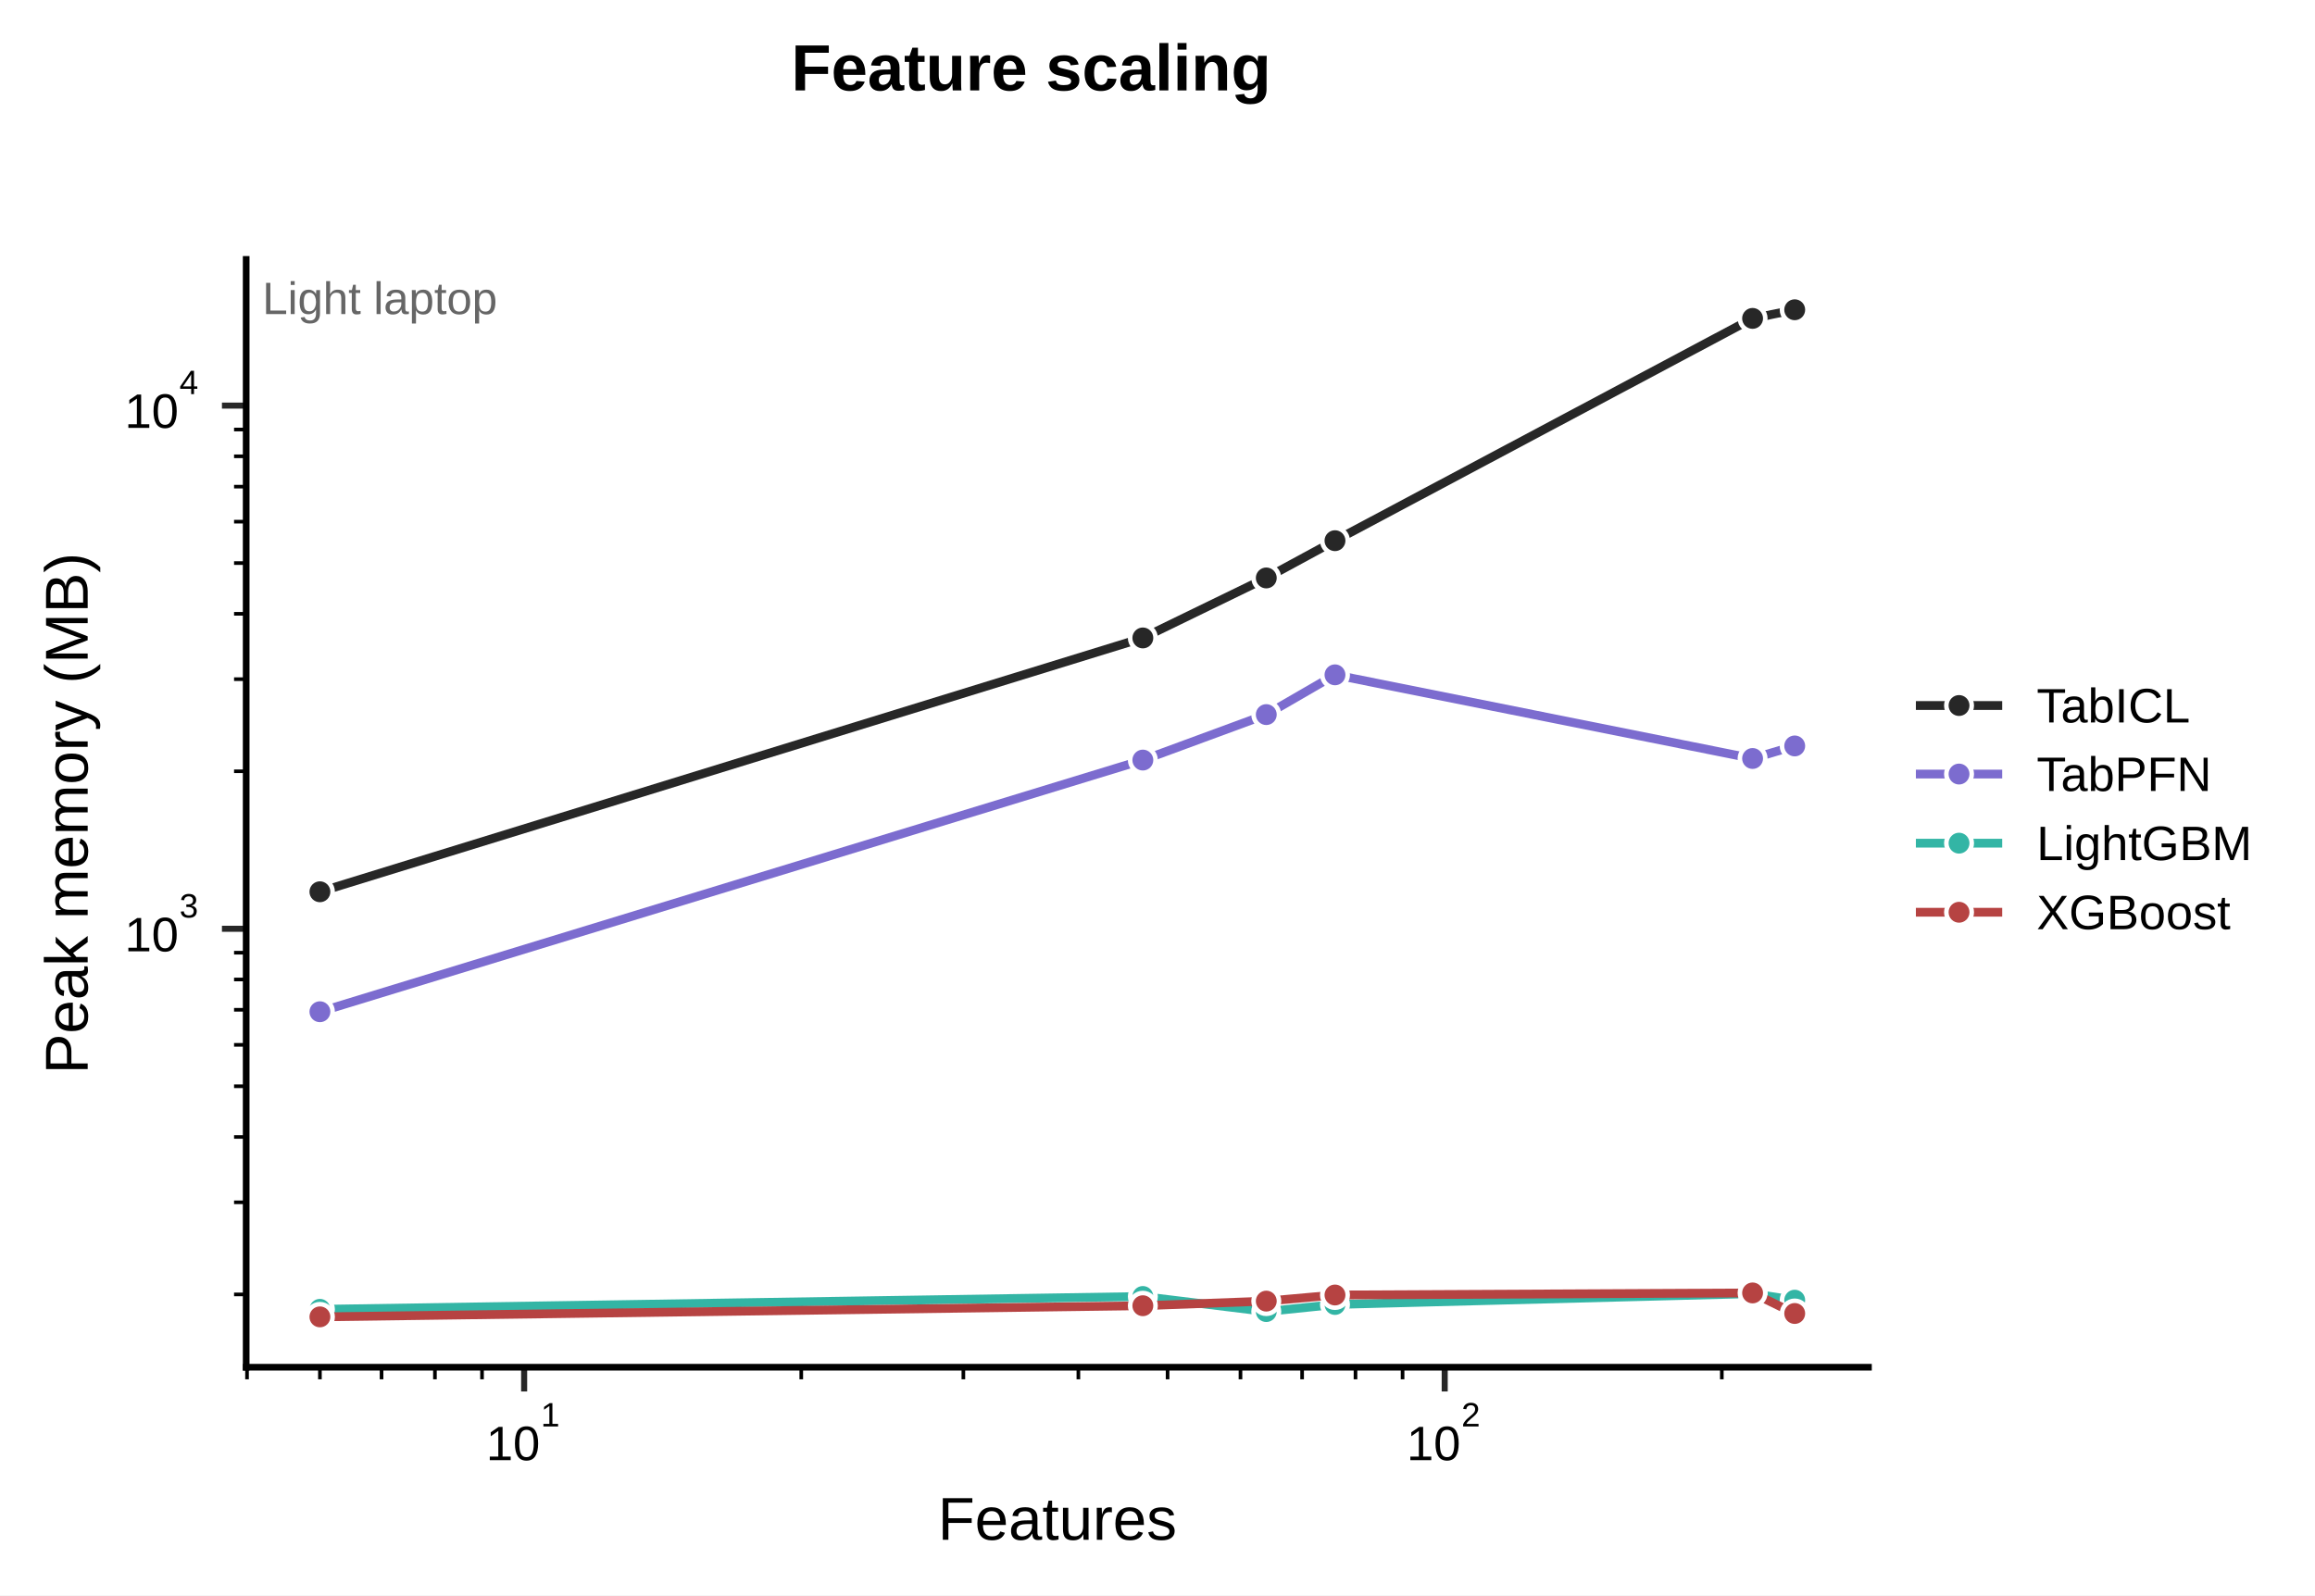
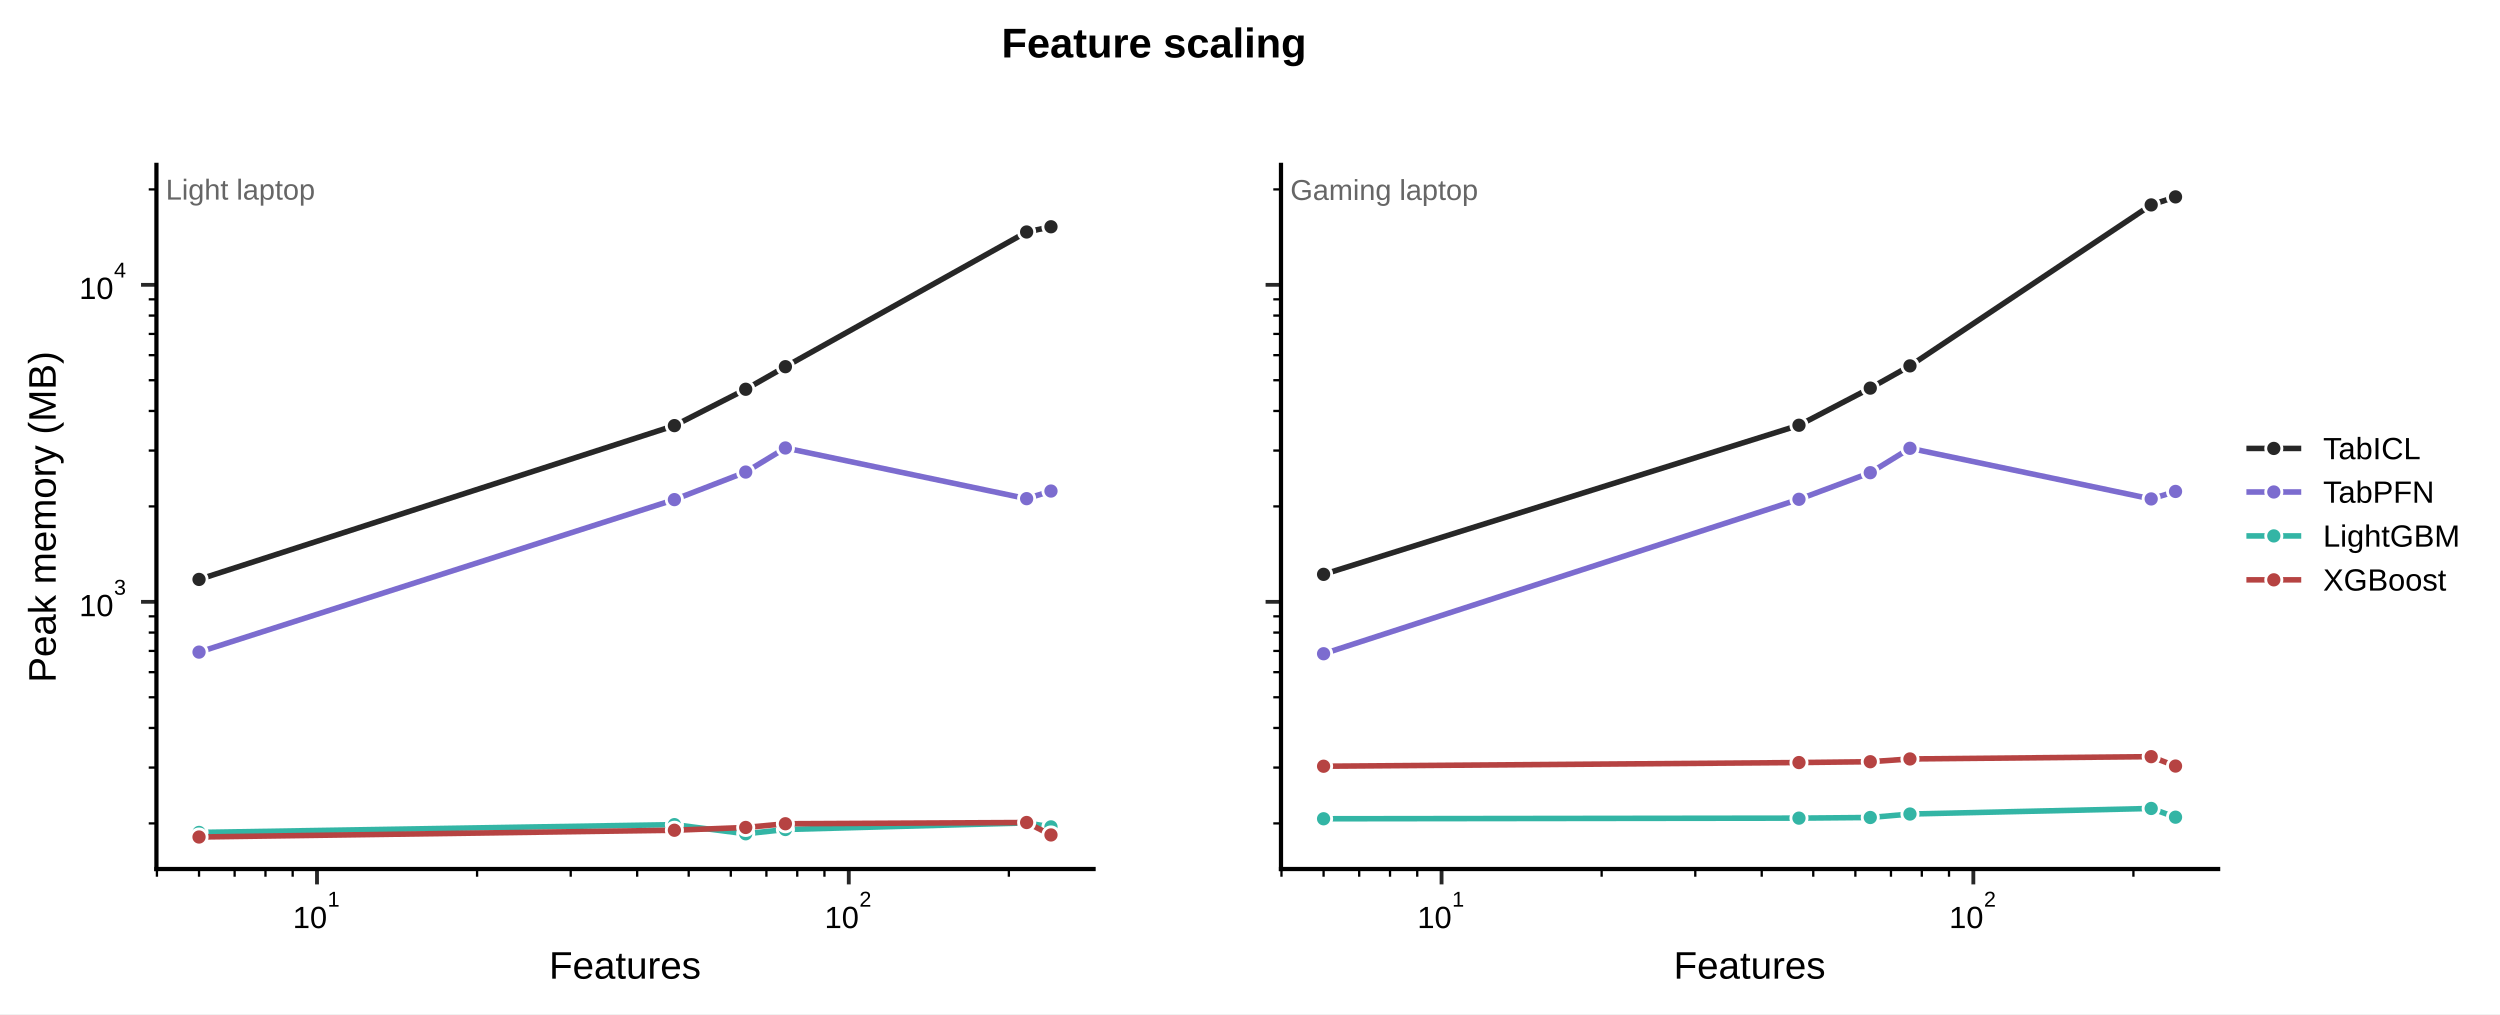
- <svg xmlns="http://www.w3.org/2000/svg" xmlns:xlink="http://www.w3.org/1999/xlink" width="382.21pt" height="263.477pt" viewBox="0 0 382.21 263.477" version="1.1">
+ <svg xmlns="http://www.w3.org/2000/svg" xmlns:xlink="http://www.w3.org/1999/xlink" width="649.563pt" height="263.477pt" viewBox="0 0 649.563 263.477" version="1.1">
  <defs>
    <style type="text/css">*{stroke-linejoin: round; stroke-linecap: butt}</style>
  </defs>
  <g id="figure_1">
    <g id="patch_1">
-       <path d="M 0 263.477  L 382.21 263.477  L 382.21 0  L 0 0  z " style="fill: #ffffff" />
+       <path d="M -0 263.477  L 649.563 263.477  L 649.563 0  L -0 0  z " style="fill: #ffffff" />
    </g>
    <g id="axes_1">
      <g id="patch_2">
-         <path d="M 40.644 225.792  L 308.484 225.792  L 308.484 42.84  L 40.644 42.84  z " style="fill: #ffffff" />
+         <path d="M 40.644 225.792  L 284.135 225.792  L 284.135 42.84  L 40.644 42.84  z " style="fill: #ffffff" />
      </g>
      <g id="FillBetweenPolyCollection_1" />
      <g id="FillBetweenPolyCollection_2" />
      <g id="FillBetweenPolyCollection_3" />
      <g id="FillBetweenPolyCollection_4" />
      <g id="matplotlib.axis_1">
        <g id="xtick_1">
          <g id="line2d_1">
            <defs>
-               <path id="m4f746f44e3" d="M 0 0  L 0 4  " style="stroke: #272727" />
+               <path id="m292b7fd35d" d="M 0 0  L 0 4  " style="stroke: #272727" />
            </defs>
            <g>
-               <use xlink:href="#m4f746f44e3" x="86.537" y="225.792" style="fill: #272727; stroke: #272727" />
+               <use xlink:href="#m292b7fd35d" x="82.365" y="225.792" style="fill: #272727; stroke: #272727" />
            </g>
          </g>
          <g id="text_1">
-             <g transform="translate(80.25686 241.542)">
+             <g transform="translate(76.08481 241.542)">
              <text>
                <tspan x="0" y="-0.4" style="font-size: 8px; font-family: 'Arial'">1</tspan>
                <tspan x="4.449" y="-0.4" style="font-size: 8px; font-family: 'Arial'">0</tspan>
                <tspan x="9.038" y="-5.975" style="font-size: 5.6px; font-family: 'Arial'">1</tspan>
              </text>
            </g>
          </g>
        </g>
        <g id="xtick_2">
          <g id="line2d_2">
            <g>
-               <use xlink:href="#m4f746f44e3" x="238.523" y="225.792" style="fill: #272727; stroke: #272727" />
+               <use xlink:href="#m292b7fd35d" x="220.534" y="225.792" style="fill: #272727; stroke: #272727" />
            </g>
          </g>
          <g id="text_2">
-             <g transform="translate(232.243 241.542)">
+             <g transform="translate(214.254 241.542)">
              <text>
                <tspan x="0" y="-0.4" style="font-size: 8px; font-family: 'Arial'">1</tspan>
                <tspan x="4.449" y="-0.4" style="font-size: 8px; font-family: 'Arial'">0</tspan>
                <tspan x="9.038" y="-5.975" style="font-size: 5.6px; font-family: 'Arial'">2</tspan>
              </text>
            </g>
          </g>
        </g>
        <g id="xtick_3">
          <g id="line2d_3">
            <defs>
-               <path id="m133d2268e0" d="M 0 0  L 0 2  " style="stroke: #000000; stroke-width: 0.6" />
+               <path id="ma25cc52789" d="M 0 0  L 0 2  " style="stroke: #000000; stroke-width: 0.6" />
            </defs>
            <g>
-               <use xlink:href="#m133d2268e0" x="40.784" y="225.792" style="stroke: #000000; stroke-width: 0.6" />
+               <use xlink:href="#ma25cc52789" x="40.772" y="225.792" style="stroke: #000000; stroke-width: 0.6" />
            </g>
          </g>
        </g>
        <g id="xtick_4">
          <g id="line2d_4">
            <g>
-               <use xlink:href="#m133d2268e0" x="52.819" y="225.792" style="stroke: #000000; stroke-width: 0.6" />
+               <use xlink:href="#ma25cc52789" x="51.712" y="225.792" style="stroke: #000000; stroke-width: 0.6" />
            </g>
          </g>
        </g>
        <g id="xtick_5">
          <g id="line2d_5">
            <g>
-               <use xlink:href="#m133d2268e0" x="62.994" y="225.792" style="stroke: #000000; stroke-width: 0.6" />
+               <use xlink:href="#ma25cc52789" x="60.962" y="225.792" style="stroke: #000000; stroke-width: 0.6" />
            </g>
          </g>
        </g>
        <g id="xtick_6">
          <g id="line2d_6">
            <g>
-               <use xlink:href="#m133d2268e0" x="71.808" y="225.792" style="stroke: #000000; stroke-width: 0.6" />
+               <use xlink:href="#ma25cc52789" x="68.975" y="225.792" style="stroke: #000000; stroke-width: 0.6" />
            </g>
          </g>
        </g>
        <g id="xtick_7">
          <g id="line2d_7">
            <g>
-               <use xlink:href="#m133d2268e0" x="79.582" y="225.792" style="stroke: #000000; stroke-width: 0.6" />
+               <use xlink:href="#ma25cc52789" x="76.043" y="225.792" style="stroke: #000000; stroke-width: 0.6" />
            </g>
          </g>
        </g>
        <g id="xtick_8">
          <g id="line2d_8">
            <g>
-               <use xlink:href="#m133d2268e0" x="132.289" y="225.792" style="stroke: #000000; stroke-width: 0.6" />
+               <use xlink:href="#ma25cc52789" x="123.958" y="225.792" style="stroke: #000000; stroke-width: 0.6" />
            </g>
          </g>
        </g>
        <g id="xtick_9">
          <g id="line2d_9">
            <g>
-               <use xlink:href="#m133d2268e0" x="159.053" y="225.792" style="stroke: #000000; stroke-width: 0.6" />
+               <use xlink:href="#ma25cc52789" x="148.288" y="225.792" style="stroke: #000000; stroke-width: 0.6" />
            </g>
          </g>
        </g>
        <g id="xtick_10">
          <g id="line2d_10">
            <g>
-               <use xlink:href="#m133d2268e0" x="178.042" y="225.792" style="stroke: #000000; stroke-width: 0.6" />
+               <use xlink:href="#ma25cc52789" x="165.551" y="225.792" style="stroke: #000000; stroke-width: 0.6" />
            </g>
          </g>
        </g>
        <g id="xtick_11">
          <g id="line2d_11">
            <g>
-               <use xlink:href="#m133d2268e0" x="192.771" y="225.792" style="stroke: #000000; stroke-width: 0.6" />
+               <use xlink:href="#ma25cc52789" x="178.941" y="225.792" style="stroke: #000000; stroke-width: 0.6" />
            </g>
          </g>
        </g>
        <g id="xtick_12">
          <g id="line2d_12">
            <g>
-               <use xlink:href="#m133d2268e0" x="204.805" y="225.792" style="stroke: #000000; stroke-width: 0.6" />
+               <use xlink:href="#ma25cc52789" x="189.881" y="225.792" style="stroke: #000000; stroke-width: 0.6" />
            </g>
          </g>
        </g>
        <g id="xtick_13">
          <g id="line2d_13">
            <g>
-               <use xlink:href="#m133d2268e0" x="214.98" y="225.792" style="stroke: #000000; stroke-width: 0.6" />
+               <use xlink:href="#ma25cc52789" x="199.131" y="225.792" style="stroke: #000000; stroke-width: 0.6" />
            </g>
          </g>
        </g>
        <g id="xtick_14">
          <g id="line2d_14">
            <g>
-               <use xlink:href="#m133d2268e0" x="223.794" y="225.792" style="stroke: #000000; stroke-width: 0.6" />
+               <use xlink:href="#ma25cc52789" x="207.144" y="225.792" style="stroke: #000000; stroke-width: 0.6" />
            </g>
          </g>
        </g>
        <g id="xtick_15">
          <g id="line2d_15">
            <g>
-               <use xlink:href="#m133d2268e0" x="231.568" y="225.792" style="stroke: #000000; stroke-width: 0.6" />
+               <use xlink:href="#ma25cc52789" x="214.212" y="225.792" style="stroke: #000000; stroke-width: 0.6" />
            </g>
          </g>
        </g>
        <g id="xtick_16">
          <g id="line2d_16">
            <g>
-               <use xlink:href="#m133d2268e0" x="284.275" y="225.792" style="stroke: #000000; stroke-width: 0.6" />
+               <use xlink:href="#ma25cc52789" x="262.127" y="225.792" style="stroke: #000000; stroke-width: 0.6" />
            </g>
          </g>
        </g>
        <g id="text_3">
-           <text style="font-size: 10px; font-family: 'Arial', 'Helvetica', 'DejaVu Sans', sans-serif; text-anchor: middle" x="174.564" y="254.29" transform="rotate(-0 174.5644 254.2898)">Features</text>
+           <text style="font-size: 10px; font-family: 'Arial', 'Helvetica', 'DejaVu Sans', sans-serif; text-anchor: middle" x="162.39" y="254.29" transform="rotate(-0 162.3898 254.2898)">Features</text>
        </g>
      </g>
      <g id="matplotlib.axis_2">
        <g id="ytick_1">
          <g id="line2d_17">
            <defs>
-               <path id="m0f6d7ea082" d="M 0 0  L -4 0  " style="stroke: #272727" />
+               <path id="me807b3d7bd" d="M 0 0  L -4 0  " style="stroke: #272727" />
            </defs>
            <g>
-               <use xlink:href="#m0f6d7ea082" x="40.644" y="153.38" style="fill: #272727; stroke: #272727" />
+               <use xlink:href="#me807b3d7bd" x="40.644" y="156.371" style="fill: #272727; stroke: #272727" />
            </g>
          </g>
          <g id="text_4">
-             <g transform="translate(20.58438 157.505)">
+             <g transform="translate(20.58438 160.496)">
              <text>
                <tspan x="0" y="-0.4" style="font-size: 8px; font-family: 'Arial'">1</tspan>
                <tspan x="4.449" y="-0.4" style="font-size: 8px; font-family: 'Arial'">0</tspan>
                <tspan x="9.038" y="-5.975" style="font-size: 5.6px; font-family: 'Arial'">3</tspan>
              </text>
            </g>
          </g>
        </g>
        <g id="ytick_2">
          <g id="line2d_18">
            <g>
-               <use xlink:href="#m0f6d7ea082" x="40.644" y="66.983" style="fill: #272727; stroke: #272727" />
+               <use xlink:href="#me807b3d7bd" x="40.644" y="74.006" style="fill: #272727; stroke: #272727" />
            </g>
          </g>
          <g id="text_5">
-             <g transform="translate(20.58438 71.06835)">
+             <g transform="translate(20.58438 78.09098)">
              <text>
                <tspan x="0" y="-0.41" style="font-size: 8px; font-family: 'Arial'">1</tspan>
                <tspan x="4.449" y="-0.41" style="font-size: 8px; font-family: 'Arial'">0</tspan>
                <tspan x="9.038" y="-5.986" style="font-size: 5.6px; font-family: 'Arial'">4</tspan>
              </text>
            </g>
          </g>
        </g>
        <g id="ytick_3">
          <g id="line2d_19">
            <defs>
-               <path id="m073e758054" d="M 0 0  L -2 0  " style="stroke: #000000; stroke-width: 0.6" />
+               <path id="m150716aa66" d="M 0 0  L -2 0  " style="stroke: #000000; stroke-width: 0.6" />
            </defs>
            <g>
-               <use xlink:href="#m073e758054" x="40.644" y="213.769" style="stroke: #000000; stroke-width: 0.6" />
+               <use xlink:href="#m150716aa66" x="40.644" y="213.942" style="stroke: #000000; stroke-width: 0.6" />
            </g>
          </g>
        </g>
        <g id="ytick_4">
          <g id="line2d_20">
            <g>
-               <use xlink:href="#m073e758054" x="40.644" y="198.555" style="stroke: #000000; stroke-width: 0.6" />
+               <use xlink:href="#m150716aa66" x="40.644" y="199.438" style="stroke: #000000; stroke-width: 0.6" />
            </g>
          </g>
        </g>
        <g id="ytick_5">
          <g id="line2d_21">
            <g>
-               <use xlink:href="#m073e758054" x="40.644" y="187.761" style="stroke: #000000; stroke-width: 0.6" />
+               <use xlink:href="#m150716aa66" x="40.644" y="189.147" style="stroke: #000000; stroke-width: 0.6" />
            </g>
          </g>
        </g>
        <g id="ytick_6">
          <g id="line2d_22">
            <g>
-               <use xlink:href="#m073e758054" x="40.644" y="179.388" style="stroke: #000000; stroke-width: 0.6" />
+               <use xlink:href="#m150716aa66" x="40.644" y="181.165" style="stroke: #000000; stroke-width: 0.6" />
            </g>
          </g>
        </g>
        <g id="ytick_7">
          <g id="line2d_23">
            <g>
-               <use xlink:href="#m073e758054" x="40.644" y="172.547" style="stroke: #000000; stroke-width: 0.6" />
+               <use xlink:href="#m150716aa66" x="40.644" y="174.644" style="stroke: #000000; stroke-width: 0.6" />
            </g>
          </g>
        </g>
        <g id="ytick_8">
          <g id="line2d_24">
            <g>
-               <use xlink:href="#m073e758054" x="40.644" y="166.763" style="stroke: #000000; stroke-width: 0.6" />
+               <use xlink:href="#m150716aa66" x="40.644" y="169.129" style="stroke: #000000; stroke-width: 0.6" />
            </g>
          </g>
        </g>
        <g id="ytick_9">
          <g id="line2d_25">
            <g>
-               <use xlink:href="#m073e758054" x="40.644" y="161.753" style="stroke: #000000; stroke-width: 0.6" />
+               <use xlink:href="#m150716aa66" x="40.644" y="164.353" style="stroke: #000000; stroke-width: 0.6" />
            </g>
          </g>
        </g>
        <g id="ytick_10">
          <g id="line2d_26">
            <g>
-               <use xlink:href="#m073e758054" x="40.644" y="157.333" style="stroke: #000000; stroke-width: 0.6" />
+               <use xlink:href="#m150716aa66" x="40.644" y="160.14" style="stroke: #000000; stroke-width: 0.6" />
            </g>
          </g>
        </g>
        <g id="ytick_11">
          <g id="line2d_27">
            <g>
-               <use xlink:href="#m073e758054" x="40.644" y="127.372" style="stroke: #000000; stroke-width: 0.6" />
+               <use xlink:href="#m150716aa66" x="40.644" y="131.577" style="stroke: #000000; stroke-width: 0.6" />
            </g>
          </g>
        </g>
        <g id="ytick_12">
          <g id="line2d_28">
            <g>
-               <use xlink:href="#m073e758054" x="40.644" y="112.158" style="stroke: #000000; stroke-width: 0.6" />
+               <use xlink:href="#m150716aa66" x="40.644" y="117.073" style="stroke: #000000; stroke-width: 0.6" />
            </g>
          </g>
        </g>
        <g id="ytick_13">
          <g id="line2d_29">
            <g>
-               <use xlink:href="#m073e758054" x="40.644" y="101.364" style="stroke: #000000; stroke-width: 0.6" />
+               <use xlink:href="#m150716aa66" x="40.644" y="106.782" style="stroke: #000000; stroke-width: 0.6" />
            </g>
          </g>
        </g>
        <g id="ytick_14">
          <g id="line2d_30">
            <g>
-               <use xlink:href="#m073e758054" x="40.644" y="92.991" style="stroke: #000000; stroke-width: 0.6" />
+               <use xlink:href="#m150716aa66" x="40.644" y="98.8" style="stroke: #000000; stroke-width: 0.6" />
            </g>
          </g>
        </g>
        <g id="ytick_15">
          <g id="line2d_31">
            <g>
-               <use xlink:href="#m073e758054" x="40.644" y="86.15" style="stroke: #000000; stroke-width: 0.6" />
+               <use xlink:href="#m150716aa66" x="40.644" y="92.279" style="stroke: #000000; stroke-width: 0.6" />
            </g>
          </g>
        </g>
        <g id="ytick_16">
          <g id="line2d_32">
            <g>
-               <use xlink:href="#m073e758054" x="40.644" y="80.366" style="stroke: #000000; stroke-width: 0.6" />
+               <use xlink:href="#m150716aa66" x="40.644" y="86.764" style="stroke: #000000; stroke-width: 0.6" />
            </g>
          </g>
        </g>
        <g id="ytick_17">
          <g id="line2d_33">
            <g>
-               <use xlink:href="#m073e758054" x="40.644" y="75.356" style="stroke: #000000; stroke-width: 0.6" />
+               <use xlink:href="#m150716aa66" x="40.644" y="81.988" style="stroke: #000000; stroke-width: 0.6" />
            </g>
          </g>
        </g>
        <g id="ytick_18">
          <g id="line2d_34">
            <g>
-               <use xlink:href="#m073e758054" x="40.644" y="70.937" style="stroke: #000000; stroke-width: 0.6" />
+               <use xlink:href="#m150716aa66" x="40.644" y="77.775" style="stroke: #000000; stroke-width: 0.6" />
+             </g>
+           </g>
+         </g>
+         <g id="ytick_19">
+           <g id="line2d_35">
+             <g>
+               <use xlink:href="#m150716aa66" x="40.644" y="49.212" style="stroke: #000000; stroke-width: 0.6" />
            </g>
          </g>
        </g>
        <g id="text_6">
          <text style="font-size: 10px; font-family: 'Arial', 'Helvetica', 'DejaVu Sans', sans-serif; text-anchor: middle" x="14.48" y="134.316" transform="rotate(-90 14.47969 134.316)">Peak memory (MB)</text>
        </g>
      </g>
-       <g id="line2d_35">
-         <path d="M 52.819 147.272  L 188.686 105.353  L 209.065 95.445  L 220.408 89.292  L 289.355 52.582  L 296.31 51.156  " clip-path="url(#p3be70599c8)" style="fill: none; stroke: #272727; stroke-width: 1.45; stroke-linecap: square" />
+       <g id="line2d_36">
+         <path d="M 51.712 150.548  L 175.228 110.585  L 193.754 101.14  L 204.066 95.274  L 266.745 60.277  L 273.068 58.917  " clip-path="url(#p267811e981)" style="fill: none; stroke: #272727; stroke-width: 1.45; stroke-linecap: square" />
        <defs>
-           <path id="m7920d49911" d="M 0 2.1  C 0.557 2.1 1.091 1.879 1.485 1.485  C 1.879 1.091 2.1 0.557 2.1 0  C 2.1 -0.557 1.879 -1.091 1.485 -1.485  C 1.091 -1.879 0.557 -2.1 0 -2.1  C -0.557 -2.1 -1.091 -1.879 -1.485 -1.485  C -1.879 -1.091 -2.1 -0.557 -2.1 0  C -2.1 0.557 -1.879 1.091 -1.485 1.485  C -1.091 1.879 -0.557 2.1 0 2.1  z " style="stroke: #ffffff; stroke-width: 0.75" />
+           <path id="md0eeef1268" d="M 0 2.1  C 0.557 2.1 1.091 1.879 1.485 1.485  C 1.879 1.091 2.1 0.557 2.1 0  C 2.1 -0.557 1.879 -1.091 1.485 -1.485  C 1.091 -1.879 0.557 -2.1 0 -2.1  C -0.557 -2.1 -1.091 -1.879 -1.485 -1.485  C -1.879 -1.091 -2.1 -0.557 -2.1 0  C -2.1 0.557 -1.879 1.091 -1.485 1.485  C -1.091 1.879 -0.557 2.1 0 2.1  z " style="stroke: #ffffff; stroke-width: 0.75" />
        </defs>
-         <g clip-path="url(#p3be70599c8)">
-           <use xlink:href="#m7920d49911" x="52.819" y="147.272" style="fill: #272727; stroke: #ffffff; stroke-width: 0.75" />
-           <use xlink:href="#m7920d49911" x="188.686" y="105.353" style="fill: #272727; stroke: #ffffff; stroke-width: 0.75" />
-           <use xlink:href="#m7920d49911" x="209.065" y="95.445" style="fill: #272727; stroke: #ffffff; stroke-width: 0.75" />
-           <use xlink:href="#m7920d49911" x="220.408" y="89.292" style="fill: #272727; stroke: #ffffff; stroke-width: 0.75" />
-           <use xlink:href="#m7920d49911" x="289.355" y="52.582" style="fill: #272727; stroke: #ffffff; stroke-width: 0.75" />
-           <use xlink:href="#m7920d49911" x="296.31" y="51.156" style="fill: #272727; stroke: #ffffff; stroke-width: 0.75" />
-         </g>
-       </g>
-       <g id="line2d_36">
-         <path d="M 52.819 167.084  L 188.686 125.522  L 209.065 118.012  L 220.408 111.445  L 289.355 125.26  L 296.31 123.187  " clip-path="url(#p3be70599c8)" style="fill: none; stroke: #7c6ccf; stroke-width: 1.45; stroke-linecap: square" />
+         <g clip-path="url(#p267811e981)">
+           <use xlink:href="#md0eeef1268" x="51.712" y="150.548" style="fill: #272727; stroke: #ffffff; stroke-width: 0.75" />
+           <use xlink:href="#md0eeef1268" x="175.228" y="110.585" style="fill: #272727; stroke: #ffffff; stroke-width: 0.75" />
+           <use xlink:href="#md0eeef1268" x="193.754" y="101.14" style="fill: #272727; stroke: #ffffff; stroke-width: 0.75" />
+           <use xlink:href="#md0eeef1268" x="204.066" y="95.274" style="fill: #272727; stroke: #ffffff; stroke-width: 0.75" />
+           <use xlink:href="#md0eeef1268" x="266.745" y="60.277" style="fill: #272727; stroke: #ffffff; stroke-width: 0.75" />
+           <use xlink:href="#md0eeef1268" x="273.068" y="58.917" style="fill: #272727; stroke: #ffffff; stroke-width: 0.75" />
+         </g>
+       </g>
+       <g id="line2d_37">
+         <path d="M 51.712 169.435  L 175.228 129.813  L 193.754 122.653  L 204.066 116.393  L 266.745 129.563  L 273.068 127.587  " clip-path="url(#p267811e981)" style="fill: none; stroke: #7c6ccf; stroke-width: 1.45; stroke-linecap: square" />
        <defs>
-           <path id="me7c9d61d02" d="M 0 2.1  C 0.557 2.1 1.091 1.879 1.485 1.485  C 1.879 1.091 2.1 0.557 2.1 0  C 2.1 -0.557 1.879 -1.091 1.485 -1.485  C 1.091 -1.879 0.557 -2.1 0 -2.1  C -0.557 -2.1 -1.091 -1.879 -1.485 -1.485  C -1.879 -1.091 -2.1 -0.557 -2.1 0  C -2.1 0.557 -1.879 1.091 -1.485 1.485  C -1.091 1.879 -0.557 2.1 0 2.1  z " style="stroke: #ffffff; stroke-width: 0.75" />
+           <path id="m168c4de83c" d="M 0 2.1  C 0.557 2.1 1.091 1.879 1.485 1.485  C 1.879 1.091 2.1 0.557 2.1 0  C 2.1 -0.557 1.879 -1.091 1.485 -1.485  C 1.091 -1.879 0.557 -2.1 0 -2.1  C -0.557 -2.1 -1.091 -1.879 -1.485 -1.485  C -1.879 -1.091 -2.1 -0.557 -2.1 0  C -2.1 0.557 -1.879 1.091 -1.485 1.485  C -1.091 1.879 -0.557 2.1 0 2.1  z " style="stroke: #ffffff; stroke-width: 0.75" />
        </defs>
-         <g clip-path="url(#p3be70599c8)">
-           <use xlink:href="#me7c9d61d02" x="52.819" y="167.084" style="fill: #7c6ccf; stroke: #ffffff; stroke-width: 0.75" />
-           <use xlink:href="#me7c9d61d02" x="188.686" y="125.522" style="fill: #7c6ccf; stroke: #ffffff; stroke-width: 0.75" />
-           <use xlink:href="#me7c9d61d02" x="209.065" y="118.012" style="fill: #7c6ccf; stroke: #ffffff; stroke-width: 0.75" />
-           <use xlink:href="#me7c9d61d02" x="220.408" y="111.445" style="fill: #7c6ccf; stroke: #ffffff; stroke-width: 0.75" />
-           <use xlink:href="#me7c9d61d02" x="289.355" y="125.26" style="fill: #7c6ccf; stroke: #ffffff; stroke-width: 0.75" />
-           <use xlink:href="#me7c9d61d02" x="296.31" y="123.187" style="fill: #7c6ccf; stroke: #ffffff; stroke-width: 0.75" />
-         </g>
-       </g>
-       <g id="line2d_37">
-         <path d="M 52.819 216.23  L 188.686 214.107  L 209.065 216.599  L 220.408 215.429  L 289.355 213.638  L 296.31 214.716  " clip-path="url(#p3be70599c8)" style="fill: none; stroke: #33b5a5; stroke-width: 1.45; stroke-linecap: square" />
+         <g clip-path="url(#p267811e981)">
+           <use xlink:href="#m168c4de83c" x="51.712" y="169.435" style="fill: #7c6ccf; stroke: #ffffff; stroke-width: 0.75" />
+           <use xlink:href="#m168c4de83c" x="175.228" y="129.813" style="fill: #7c6ccf; stroke: #ffffff; stroke-width: 0.75" />
+           <use xlink:href="#m168c4de83c" x="193.754" y="122.653" style="fill: #7c6ccf; stroke: #ffffff; stroke-width: 0.75" />
+           <use xlink:href="#m168c4de83c" x="204.066" y="116.393" style="fill: #7c6ccf; stroke: #ffffff; stroke-width: 0.75" />
+           <use xlink:href="#m168c4de83c" x="266.745" y="129.563" style="fill: #7c6ccf; stroke: #ffffff; stroke-width: 0.75" />
+           <use xlink:href="#m168c4de83c" x="273.068" y="127.587" style="fill: #7c6ccf; stroke: #ffffff; stroke-width: 0.75" />
+         </g>
+       </g>
+       <g id="line2d_38">
+         <path d="M 51.712 216.288  L 175.228 214.264  L 193.754 216.639  L 204.066 215.524  L 266.745 213.817  L 273.068 214.845  " clip-path="url(#p267811e981)" style="fill: none; stroke: #33b5a5; stroke-width: 1.45; stroke-linecap: square" />
        <defs>
-           <path id="m94f03fc611" d="M 0 2.1  C 0.557 2.1 1.091 1.879 1.485 1.485  C 1.879 1.091 2.1 0.557 2.1 0  C 2.1 -0.557 1.879 -1.091 1.485 -1.485  C 1.091 -1.879 0.557 -2.1 0 -2.1  C -0.557 -2.1 -1.091 -1.879 -1.485 -1.485  C -1.879 -1.091 -2.1 -0.557 -2.1 0  C -2.1 0.557 -1.879 1.091 -1.485 1.485  C -1.091 1.879 -0.557 2.1 0 2.1  z " style="stroke: #ffffff; stroke-width: 0.75" />
+           <path id="m681b3a757f" d="M 0 2.1  C 0.557 2.1 1.091 1.879 1.485 1.485  C 1.879 1.091 2.1 0.557 2.1 0  C 2.1 -0.557 1.879 -1.091 1.485 -1.485  C 1.091 -1.879 0.557 -2.1 0 -2.1  C -0.557 -2.1 -1.091 -1.879 -1.485 -1.485  C -1.879 -1.091 -2.1 -0.557 -2.1 0  C -2.1 0.557 -1.879 1.091 -1.485 1.485  C -1.091 1.879 -0.557 2.1 0 2.1  z " style="stroke: #ffffff; stroke-width: 0.75" />
        </defs>
-         <g clip-path="url(#p3be70599c8)">
-           <use xlink:href="#m94f03fc611" x="52.819" y="216.23" style="fill: #33b5a5; stroke: #ffffff; stroke-width: 0.75" />
-           <use xlink:href="#m94f03fc611" x="188.686" y="214.107" style="fill: #33b5a5; stroke: #ffffff; stroke-width: 0.75" />
-           <use xlink:href="#m94f03fc611" x="209.065" y="216.599" style="fill: #33b5a5; stroke: #ffffff; stroke-width: 0.75" />
-           <use xlink:href="#m94f03fc611" x="220.408" y="215.429" style="fill: #33b5a5; stroke: #ffffff; stroke-width: 0.75" />
-           <use xlink:href="#m94f03fc611" x="289.355" y="213.638" style="fill: #33b5a5; stroke: #ffffff; stroke-width: 0.75" />
-           <use xlink:href="#m94f03fc611" x="296.31" y="214.716" style="fill: #33b5a5; stroke: #ffffff; stroke-width: 0.75" />
-         </g>
-       </g>
-       <g id="line2d_38">
-         <path d="M 52.819 217.476  L 188.686 215.634  L 209.065 214.873  L 220.408 213.863  L 289.355 213.522  L 296.31 216.915  " clip-path="url(#p3be70599c8)" style="fill: none; stroke: #b64342; stroke-width: 1.45; stroke-linecap: square" />
+         <g clip-path="url(#p267811e981)">
+           <use xlink:href="#m681b3a757f" x="51.712" y="216.288" style="fill: #33b5a5; stroke: #ffffff; stroke-width: 0.75" />
+           <use xlink:href="#m681b3a757f" x="175.228" y="214.264" style="fill: #33b5a5; stroke: #ffffff; stroke-width: 0.75" />
+           <use xlink:href="#m681b3a757f" x="193.754" y="216.639" style="fill: #33b5a5; stroke: #ffffff; stroke-width: 0.75" />
+           <use xlink:href="#m681b3a757f" x="204.066" y="215.524" style="fill: #33b5a5; stroke: #ffffff; stroke-width: 0.75" />
+           <use xlink:href="#m681b3a757f" x="266.745" y="213.817" style="fill: #33b5a5; stroke: #ffffff; stroke-width: 0.75" />
+           <use xlink:href="#m681b3a757f" x="273.068" y="214.845" style="fill: #33b5a5; stroke: #ffffff; stroke-width: 0.75" />
+         </g>
+       </g>
+       <g id="line2d_39">
+         <path d="M 51.712 217.476  L 175.228 215.72  L 193.754 214.994  L 204.066 214.032  L 266.745 213.707  L 273.068 216.941  " clip-path="url(#p267811e981)" style="fill: none; stroke: #b64342; stroke-width: 1.45; stroke-linecap: square" />
        <defs>
-           <path id="m3ef8c50b93" d="M 0 2.1  C 0.557 2.1 1.091 1.879 1.485 1.485  C 1.879 1.091 2.1 0.557 2.1 0  C 2.1 -0.557 1.879 -1.091 1.485 -1.485  C 1.091 -1.879 0.557 -2.1 0 -2.1  C -0.557 -2.1 -1.091 -1.879 -1.485 -1.485  C -1.879 -1.091 -2.1 -0.557 -2.1 0  C -2.1 0.557 -1.879 1.091 -1.485 1.485  C -1.091 1.879 -0.557 2.1 0 2.1  z " style="stroke: #ffffff; stroke-width: 0.75" />
+           <path id="mecccf81168" d="M 0 2.1  C 0.557 2.1 1.091 1.879 1.485 1.485  C 1.879 1.091 2.1 0.557 2.1 0  C 2.1 -0.557 1.879 -1.091 1.485 -1.485  C 1.091 -1.879 0.557 -2.1 0 -2.1  C -0.557 -2.1 -1.091 -1.879 -1.485 -1.485  C -1.879 -1.091 -2.1 -0.557 -2.1 0  C -2.1 0.557 -1.879 1.091 -1.485 1.485  C -1.091 1.879 -0.557 2.1 0 2.1  z " style="stroke: #ffffff; stroke-width: 0.75" />
        </defs>
-         <g clip-path="url(#p3be70599c8)">
-           <use xlink:href="#m3ef8c50b93" x="52.819" y="217.476" style="fill: #b64342; stroke: #ffffff; stroke-width: 0.75" />
-           <use xlink:href="#m3ef8c50b93" x="188.686" y="215.634" style="fill: #b64342; stroke: #ffffff; stroke-width: 0.75" />
-           <use xlink:href="#m3ef8c50b93" x="209.065" y="214.873" style="fill: #b64342; stroke: #ffffff; stroke-width: 0.75" />
-           <use xlink:href="#m3ef8c50b93" x="220.408" y="213.863" style="fill: #b64342; stroke: #ffffff; stroke-width: 0.75" />
-           <use xlink:href="#m3ef8c50b93" x="289.355" y="213.522" style="fill: #b64342; stroke: #ffffff; stroke-width: 0.75" />
-           <use xlink:href="#m3ef8c50b93" x="296.31" y="216.915" style="fill: #b64342; stroke: #ffffff; stroke-width: 0.75" />
-         </g>
-       </g>
-       <g id="line2d_39" />
+         <g clip-path="url(#p267811e981)">
+           <use xlink:href="#mecccf81168" x="51.712" y="217.476" style="fill: #b64342; stroke: #ffffff; stroke-width: 0.75" />
+           <use xlink:href="#mecccf81168" x="175.228" y="215.72" style="fill: #b64342; stroke: #ffffff; stroke-width: 0.75" />
+           <use xlink:href="#mecccf81168" x="193.754" y="214.994" style="fill: #b64342; stroke: #ffffff; stroke-width: 0.75" />
+           <use xlink:href="#mecccf81168" x="204.066" y="214.032" style="fill: #b64342; stroke: #ffffff; stroke-width: 0.75" />
+           <use xlink:href="#mecccf81168" x="266.745" y="213.707" style="fill: #b64342; stroke: #ffffff; stroke-width: 0.75" />
+           <use xlink:href="#mecccf81168" x="273.068" y="216.941" style="fill: #b64342; stroke: #ffffff; stroke-width: 0.75" />
+         </g>
+       </g>
      <g id="line2d_40" />
      <g id="line2d_41" />
      <g id="line2d_42" />
+       <g id="line2d_43" />
      <g id="patch_3">
        <path d="M 40.644 225.792  L 40.644 42.84  " style="fill: none; stroke: #000000; stroke-width: 1.1; stroke-linejoin: miter; stroke-linecap: square" />
      </g>
      <g id="patch_4">
-         <path d="M 40.644 225.792  L 308.484 225.792  " style="fill: none; stroke: #000000; stroke-width: 1.1; stroke-linejoin: miter; stroke-linecap: square" />
+         <path d="M 40.644 225.792  L 284.135 225.792  " style="fill: none; stroke: #000000; stroke-width: 1.1; stroke-linejoin: miter; stroke-linecap: square" />
      </g>
      <g id="text_7">
-         <text style="font-size: 7.5px; font-family: 'Arial', 'Helvetica', 'DejaVu Sans', sans-serif; text-anchor: start; fill: #666666" x="43.323" y="51.867" transform="rotate(-0 43.32278 51.8674)">Light laptop</text>
+         <text style="font-size: 7.5px; font-family: 'Arial', 'Helvetica', 'DejaVu Sans', sans-serif; text-anchor: start; fill: #666666" x="43.079" y="51.867" transform="rotate(-0 43.07928 51.8674)">Light laptop</text>
+       </g>
+     </g>
+     <g id="axes_2">
+       <g id="patch_5">
+         <path d="M 332.833 225.792  L 576.324 225.792  L 576.324 42.84  L 332.833 42.84  z " style="fill: #ffffff" />
+       </g>
+       <g id="FillBetweenPolyCollection_5" />
+       <g id="FillBetweenPolyCollection_6" />
+       <g id="FillBetweenPolyCollection_7" />
+       <g id="FillBetweenPolyCollection_8" />
+       <g id="matplotlib.axis_3">
+         <g id="xtick_17">
+           <g id="line2d_44">
+             <g>
+               <use xlink:href="#m292b7fd35d" x="374.554" y="225.792" style="fill: #272727; stroke: #272727" />
+             </g>
+           </g>
+           <g id="text_8">
+             <g transform="translate(368.2739 241.542)">
+               <text>
+                 <tspan x="0" y="-0.4" style="font-size: 8px; font-family: 'Arial'">1</tspan>
+                 <tspan x="4.449" y="-0.4" style="font-size: 8px; font-family: 'Arial'">0</tspan>
+                 <tspan x="9.038" y="-5.975" style="font-size: 5.6px; font-family: 'Arial'">1</tspan>
+               </text>
+             </g>
+           </g>
+         </g>
+         <g id="xtick_18">
+           <g id="line2d_45">
+             <g>
+               <use xlink:href="#m292b7fd35d" x="512.723" y="225.792" style="fill: #272727; stroke: #272727" />
+             </g>
+           </g>
+           <g id="text_9">
+             <g transform="translate(506.4431 241.542)">
+               <text>
+                 <tspan x="0" y="-0.4" style="font-size: 8px; font-family: 'Arial'">1</tspan>
+                 <tspan x="4.449" y="-0.4" style="font-size: 8px; font-family: 'Arial'">0</tspan>
+                 <tspan x="9.038" y="-5.975" style="font-size: 5.6px; font-family: 'Arial'">2</tspan>
+               </text>
+             </g>
+           </g>
+         </g>
+         <g id="xtick_19">
+           <g id="line2d_46">
+             <g>
+               <use xlink:href="#ma25cc52789" x="332.961" y="225.792" style="stroke: #000000; stroke-width: 0.6" />
+             </g>
+           </g>
+         </g>
+         <g id="xtick_20">
+           <g id="line2d_47">
+             <g>
+               <use xlink:href="#ma25cc52789" x="343.901" y="225.792" style="stroke: #000000; stroke-width: 0.6" />
+             </g>
+           </g>
+         </g>
+         <g id="xtick_21">
+           <g id="line2d_48">
+             <g>
+               <use xlink:href="#ma25cc52789" x="353.151" y="225.792" style="stroke: #000000; stroke-width: 0.6" />
+             </g>
+           </g>
+         </g>
+         <g id="xtick_22">
+           <g id="line2d_49">
+             <g>
+               <use xlink:href="#ma25cc52789" x="361.164" y="225.792" style="stroke: #000000; stroke-width: 0.6" />
+             </g>
+           </g>
+         </g>
+         <g id="xtick_23">
+           <g id="line2d_50">
+             <g>
+               <use xlink:href="#ma25cc52789" x="368.232" y="225.792" style="stroke: #000000; stroke-width: 0.6" />
+             </g>
+           </g>
+         </g>
+         <g id="xtick_24">
+           <g id="line2d_51">
+             <g>
+               <use xlink:href="#ma25cc52789" x="416.147" y="225.792" style="stroke: #000000; stroke-width: 0.6" />
+             </g>
+           </g>
+         </g>
+         <g id="xtick_25">
+           <g id="line2d_52">
+             <g>
+               <use xlink:href="#ma25cc52789" x="440.477" y="225.792" style="stroke: #000000; stroke-width: 0.6" />
+             </g>
+           </g>
+         </g>
+         <g id="xtick_26">
+           <g id="line2d_53">
+             <g>
+               <use xlink:href="#ma25cc52789" x="457.74" y="225.792" style="stroke: #000000; stroke-width: 0.6" />
+             </g>
+           </g>
+         </g>
+         <g id="xtick_27">
+           <g id="line2d_54">
+             <g>
+               <use xlink:href="#ma25cc52789" x="471.13" y="225.792" style="stroke: #000000; stroke-width: 0.6" />
+             </g>
+           </g>
+         </g>
+         <g id="xtick_28">
+           <g id="line2d_55">
+             <g>
+               <use xlink:href="#ma25cc52789" x="482.07" y="225.792" style="stroke: #000000; stroke-width: 0.6" />
+             </g>
+           </g>
+         </g>
+         <g id="xtick_29">
+           <g id="line2d_56">
+             <g>
+               <use xlink:href="#ma25cc52789" x="491.32" y="225.792" style="stroke: #000000; stroke-width: 0.6" />
+             </g>
+           </g>
+         </g>
+         <g id="xtick_30">
+           <g id="line2d_57">
+             <g>
+               <use xlink:href="#ma25cc52789" x="499.333" y="225.792" style="stroke: #000000; stroke-width: 0.6" />
+             </g>
+           </g>
+         </g>
+         <g id="xtick_31">
+           <g id="line2d_58">
+             <g>
+               <use xlink:href="#ma25cc52789" x="506.401" y="225.792" style="stroke: #000000; stroke-width: 0.6" />
+             </g>
+           </g>
+         </g>
+         <g id="xtick_32">
+           <g id="line2d_59">
+             <g>
+               <use xlink:href="#ma25cc52789" x="554.316" y="225.792" style="stroke: #000000; stroke-width: 0.6" />
+             </g>
+           </g>
+         </g>
+         <g id="text_10">
+           <text style="font-size: 10px; font-family: 'Arial', 'Helvetica', 'DejaVu Sans', sans-serif; text-anchor: middle" x="454.579" y="254.29" transform="rotate(-0 454.5789 254.2898)">Features</text>
+         </g>
+       </g>
+       <g id="matplotlib.axis_4">
+         <g id="ytick_20">
+           <g id="line2d_60">
+             <g>
+               <use xlink:href="#me807b3d7bd" x="332.833" y="156.371" style="fill: #272727; stroke: #272727" />
+             </g>
+           </g>
+         </g>
+         <g id="ytick_21">
+           <g id="line2d_61">
+             <g>
+               <use xlink:href="#me807b3d7bd" x="332.833" y="74.006" style="fill: #272727; stroke: #272727" />
+             </g>
+           </g>
+         </g>
+         <g id="ytick_22">
+           <g id="line2d_62">
+             <g>
+               <use xlink:href="#m150716aa66" x="332.833" y="213.942" style="stroke: #000000; stroke-width: 0.6" />
+             </g>
+           </g>
+         </g>
+         <g id="ytick_23">
+           <g id="line2d_63">
+             <g>
+               <use xlink:href="#m150716aa66" x="332.833" y="199.438" style="stroke: #000000; stroke-width: 0.6" />
+             </g>
+           </g>
+         </g>
+         <g id="ytick_24">
+           <g id="line2d_64">
+             <g>
+               <use xlink:href="#m150716aa66" x="332.833" y="189.147" style="stroke: #000000; stroke-width: 0.6" />
+             </g>
+           </g>
+         </g>
+         <g id="ytick_25">
+           <g id="line2d_65">
+             <g>
+               <use xlink:href="#m150716aa66" x="332.833" y="181.165" style="stroke: #000000; stroke-width: 0.6" />
+             </g>
+           </g>
+         </g>
+         <g id="ytick_26">
+           <g id="line2d_66">
+             <g>
+               <use xlink:href="#m150716aa66" x="332.833" y="174.644" style="stroke: #000000; stroke-width: 0.6" />
+             </g>
+           </g>
+         </g>
+         <g id="ytick_27">
+           <g id="line2d_67">
+             <g>
+               <use xlink:href="#m150716aa66" x="332.833" y="169.129" style="stroke: #000000; stroke-width: 0.6" />
+             </g>
+           </g>
+         </g>
+         <g id="ytick_28">
+           <g id="line2d_68">
+             <g>
+               <use xlink:href="#m150716aa66" x="332.833" y="164.353" style="stroke: #000000; stroke-width: 0.6" />
+             </g>
+           </g>
+         </g>
+         <g id="ytick_29">
+           <g id="line2d_69">
+             <g>
+               <use xlink:href="#m150716aa66" x="332.833" y="160.14" style="stroke: #000000; stroke-width: 0.6" />
+             </g>
+           </g>
+         </g>
+         <g id="ytick_30">
+           <g id="line2d_70">
+             <g>
+               <use xlink:href="#m150716aa66" x="332.833" y="131.577" style="stroke: #000000; stroke-width: 0.6" />
+             </g>
+           </g>
+         </g>
+         <g id="ytick_31">
+           <g id="line2d_71">
+             <g>
+               <use xlink:href="#m150716aa66" x="332.833" y="117.073" style="stroke: #000000; stroke-width: 0.6" />
+             </g>
+           </g>
+         </g>
+         <g id="ytick_32">
+           <g id="line2d_72">
+             <g>
+               <use xlink:href="#m150716aa66" x="332.833" y="106.782" style="stroke: #000000; stroke-width: 0.6" />
+             </g>
+           </g>
+         </g>
+         <g id="ytick_33">
+           <g id="line2d_73">
+             <g>
+               <use xlink:href="#m150716aa66" x="332.833" y="98.8" style="stroke: #000000; stroke-width: 0.6" />
+             </g>
+           </g>
+         </g>
+         <g id="ytick_34">
+           <g id="line2d_74">
+             <g>
+               <use xlink:href="#m150716aa66" x="332.833" y="92.279" style="stroke: #000000; stroke-width: 0.6" />
+             </g>
+           </g>
+         </g>
+         <g id="ytick_35">
+           <g id="line2d_75">
+             <g>
+               <use xlink:href="#m150716aa66" x="332.833" y="86.764" style="stroke: #000000; stroke-width: 0.6" />
+             </g>
+           </g>
+         </g>
+         <g id="ytick_36">
+           <g id="line2d_76">
+             <g>
+               <use xlink:href="#m150716aa66" x="332.833" y="81.988" style="stroke: #000000; stroke-width: 0.6" />
+             </g>
+           </g>
+         </g>
+         <g id="ytick_37">
+           <g id="line2d_77">
+             <g>
+               <use xlink:href="#m150716aa66" x="332.833" y="77.775" style="stroke: #000000; stroke-width: 0.6" />
+             </g>
+           </g>
+         </g>
+         <g id="ytick_38">
+           <g id="line2d_78">
+             <g>
+               <use xlink:href="#m150716aa66" x="332.833" y="49.212" style="stroke: #000000; stroke-width: 0.6" />
+             </g>
+           </g>
+         </g>
+       </g>
+       <g id="line2d_79">
+         <path d="M 343.901 149.23  L 467.417 110.491  L 485.943 100.842  L 496.255 95.063  L 558.934 53.242  L 565.257 51.156  " clip-path="url(#p5c177ebbde)" style="fill: none; stroke: #272727; stroke-width: 1.45; stroke-linecap: square" />
+         <g clip-path="url(#p5c177ebbde)">
+           <use xlink:href="#md0eeef1268" x="343.901" y="149.23" style="fill: #272727; stroke: #ffffff; stroke-width: 0.75" />
+           <use xlink:href="#md0eeef1268" x="467.417" y="110.491" style="fill: #272727; stroke: #ffffff; stroke-width: 0.75" />
+           <use xlink:href="#md0eeef1268" x="485.943" y="100.842" style="fill: #272727; stroke: #ffffff; stroke-width: 0.75" />
+           <use xlink:href="#md0eeef1268" x="496.255" y="95.063" style="fill: #272727; stroke: #ffffff; stroke-width: 0.75" />
+           <use xlink:href="#md0eeef1268" x="558.934" y="53.242" style="fill: #272727; stroke: #ffffff; stroke-width: 0.75" />
+           <use xlink:href="#md0eeef1268" x="565.257" y="51.156" style="fill: #272727; stroke: #ffffff; stroke-width: 0.75" />
+         </g>
+       </g>
+       <g id="line2d_80">
+         <path d="M 343.901 169.858  L 467.417 129.729  L 485.943 122.815  L 496.255 116.479  L 558.934 129.636  L 565.257 127.689  " clip-path="url(#p5c177ebbde)" style="fill: none; stroke: #7c6ccf; stroke-width: 1.45; stroke-linecap: square" />
+         <g clip-path="url(#p5c177ebbde)">
+           <use xlink:href="#m168c4de83c" x="343.901" y="169.858" style="fill: #7c6ccf; stroke: #ffffff; stroke-width: 0.75" />
+           <use xlink:href="#m168c4de83c" x="467.417" y="129.729" style="fill: #7c6ccf; stroke: #ffffff; stroke-width: 0.75" />
+           <use xlink:href="#m168c4de83c" x="485.943" y="122.815" style="fill: #7c6ccf; stroke: #ffffff; stroke-width: 0.75" />
+           <use xlink:href="#m168c4de83c" x="496.255" y="116.479" style="fill: #7c6ccf; stroke: #ffffff; stroke-width: 0.75" />
+           <use xlink:href="#m168c4de83c" x="558.934" y="129.636" style="fill: #7c6ccf; stroke: #ffffff; stroke-width: 0.75" />
+           <use xlink:href="#m168c4de83c" x="565.257" y="127.689" style="fill: #7c6ccf; stroke: #ffffff; stroke-width: 0.75" />
+         </g>
+       </g>
+       <g id="line2d_81">
+         <path d="M 343.901 212.737  L 467.417 212.572  L 485.943 212.404  L 496.255 211.506  L 558.934 210.058  L 565.257 212.325  " clip-path="url(#p5c177ebbde)" style="fill: none; stroke: #33b5a5; stroke-width: 1.45; stroke-linecap: square" />
+         <g clip-path="url(#p5c177ebbde)">
+           <use xlink:href="#m681b3a757f" x="343.901" y="212.737" style="fill: #33b5a5; stroke: #ffffff; stroke-width: 0.75" />
+           <use xlink:href="#m681b3a757f" x="467.417" y="212.572" style="fill: #33b5a5; stroke: #ffffff; stroke-width: 0.75" />
+           <use xlink:href="#m681b3a757f" x="485.943" y="212.404" style="fill: #33b5a5; stroke: #ffffff; stroke-width: 0.75" />
+           <use xlink:href="#m681b3a757f" x="496.255" y="211.506" style="fill: #33b5a5; stroke: #ffffff; stroke-width: 0.75" />
+           <use xlink:href="#m681b3a757f" x="558.934" y="210.058" style="fill: #33b5a5; stroke: #ffffff; stroke-width: 0.75" />
+           <use xlink:href="#m681b3a757f" x="565.257" y="212.325" style="fill: #33b5a5; stroke: #ffffff; stroke-width: 0.75" />
+         </g>
+       </g>
+       <g id="line2d_82">
+         <path d="M 343.901 199.087  L 467.417 198.129  L 485.943 197.914  L 496.255 197.195  L 558.934 196.598  L 565.257 199.04  " clip-path="url(#p5c177ebbde)" style="fill: none; stroke: #b64342; stroke-width: 1.45; stroke-linecap: square" />
+         <g clip-path="url(#p5c177ebbde)">
+           <use xlink:href="#mecccf81168" x="343.901" y="199.087" style="fill: #b64342; stroke: #ffffff; stroke-width: 0.75" />
+           <use xlink:href="#mecccf81168" x="467.417" y="198.129" style="fill: #b64342; stroke: #ffffff; stroke-width: 0.75" />
+           <use xlink:href="#mecccf81168" x="485.943" y="197.914" style="fill: #b64342; stroke: #ffffff; stroke-width: 0.75" />
+           <use xlink:href="#mecccf81168" x="496.255" y="197.195" style="fill: #b64342; stroke: #ffffff; stroke-width: 0.75" />
+           <use xlink:href="#mecccf81168" x="558.934" y="196.598" style="fill: #b64342; stroke: #ffffff; stroke-width: 0.75" />
+           <use xlink:href="#mecccf81168" x="565.257" y="199.04" style="fill: #b64342; stroke: #ffffff; stroke-width: 0.75" />
+         </g>
+       </g>
+       <g id="line2d_83" />
+       <g id="line2d_84" />
+       <g id="line2d_85" />
+       <g id="line2d_86" />
+       <g id="patch_6">
+         <path d="M 332.833 225.792  L 332.833 42.84  " style="fill: none; stroke: #000000; stroke-width: 1.1; stroke-linejoin: miter; stroke-linecap: square" />
+       </g>
+       <g id="patch_7">
+         <path d="M 332.833 225.792  L 576.324 225.792  " style="fill: none; stroke: #000000; stroke-width: 1.1; stroke-linejoin: miter; stroke-linecap: square" />
+       </g>
+       <g id="text_11">
+         <text style="font-size: 7.5px; font-family: 'Arial', 'Helvetica', 'DejaVu Sans', sans-serif; text-anchor: start; fill: #666666" x="335.268" y="51.959" transform="rotate(-0 335.2684 51.95881)">Gaming laptop</text>
      </g>
      <g id="legend_1">
-         <g id="line2d_43">
-           <path d="M 317.041 116.514  L 323.441 116.514  L 329.841 116.514  " style="fill: none; stroke: #272727; stroke-width: 1.45; stroke-linecap: square" />
+         <g id="line2d_87">
+           <path d="M 584.394 116.514  L 590.794 116.514  L 597.194 116.514  " style="fill: none; stroke: #272727; stroke-width: 1.45; stroke-linecap: square" />
          <g>
-             <use xlink:href="#m7920d49911" x="323.441" y="116.514" style="fill: #272727; stroke: #ffffff; stroke-width: 0.75" />
-           </g>
-         </g>
-         <g id="text_8">
-           <text style="font-size: 8px; font-family: 'Arial', 'Helvetica', 'DejaVu Sans', sans-serif; text-anchor: start" x="336.241" y="119.314" transform="rotate(-0 336.2412 119.3141)">TabICL</text>
-         </g>
-         <g id="line2d_44">
-           <path d="M 317.041 127.83  L 323.441 127.83  L 329.841 127.83  " style="fill: none; stroke: #7c6ccf; stroke-width: 1.45; stroke-linecap: square" />
+             <use xlink:href="#md0eeef1268" x="590.794" y="116.514" style="fill: #272727; stroke: #ffffff; stroke-width: 0.75" />
+           </g>
+         </g>
+         <g id="text_12">
+           <text style="font-size: 8px; font-family: 'Arial', 'Helvetica', 'DejaVu Sans', sans-serif; text-anchor: start" x="603.594" y="119.314" transform="rotate(-0 603.5942 119.3141)">TabICL</text>
+         </g>
+         <g id="line2d_88">
+           <path d="M 584.394 127.83  L 590.794 127.83  L 597.194 127.83  " style="fill: none; stroke: #7c6ccf; stroke-width: 1.45; stroke-linecap: square" />
          <g>
-             <use xlink:href="#me7c9d61d02" x="323.441" y="127.83" style="fill: #7c6ccf; stroke: #ffffff; stroke-width: 0.75" />
-           </g>
-         </g>
-         <g id="text_9">
-           <text style="font-size: 8px; font-family: 'Arial', 'Helvetica', 'DejaVu Sans', sans-serif; text-anchor: start" x="336.241" y="130.63" transform="rotate(-0 336.2412 130.6304)">TabPFN</text>
-         </g>
-         <g id="line2d_45">
-           <path d="M 317.041 139.244  L 323.441 139.244  L 329.841 139.244  " style="fill: none; stroke: #33b5a5; stroke-width: 1.45; stroke-linecap: square" />
+             <use xlink:href="#m168c4de83c" x="590.794" y="127.83" style="fill: #7c6ccf; stroke: #ffffff; stroke-width: 0.75" />
+           </g>
+         </g>
+         <g id="text_13">
+           <text style="font-size: 8px; font-family: 'Arial', 'Helvetica', 'DejaVu Sans', sans-serif; text-anchor: start" x="603.594" y="130.63" transform="rotate(-0 603.5942 130.6304)">TabPFN</text>
+         </g>
+         <g id="line2d_89">
+           <path d="M 584.394 139.244  L 590.794 139.244  L 597.194 139.244  " style="fill: none; stroke: #33b5a5; stroke-width: 1.45; stroke-linecap: square" />
          <g>
-             <use xlink:href="#m94f03fc611" x="323.441" y="139.244" style="fill: #33b5a5; stroke: #ffffff; stroke-width: 0.75" />
-           </g>
-         </g>
-         <g id="text_10">
-           <text style="font-size: 8px; font-family: 'Arial', 'Helvetica', 'DejaVu Sans', sans-serif; text-anchor: start" x="336.241" y="142.044" transform="rotate(-0 336.2412 142.0441)">LightGBM</text>
-         </g>
-         <g id="line2d_46">
-           <path d="M 317.041 150.654  L 323.441 150.654  L 329.841 150.654  " style="fill: none; stroke: #b64342; stroke-width: 1.45; stroke-linecap: square" />
+             <use xlink:href="#m681b3a757f" x="590.794" y="139.244" style="fill: #33b5a5; stroke: #ffffff; stroke-width: 0.75" />
+           </g>
+         </g>
+         <g id="text_14">
+           <text style="font-size: 8px; font-family: 'Arial', 'Helvetica', 'DejaVu Sans', sans-serif; text-anchor: start" x="603.594" y="142.044" transform="rotate(-0 603.5942 142.0441)">LightGBM</text>
+         </g>
+         <g id="line2d_90">
+           <path d="M 584.394 150.654  L 590.794 150.654  L 597.194 150.654  " style="fill: none; stroke: #b64342; stroke-width: 1.45; stroke-linecap: square" />
          <g>
-             <use xlink:href="#m3ef8c50b93" x="323.441" y="150.654" style="fill: #b64342; stroke: #ffffff; stroke-width: 0.75" />
-           </g>
-         </g>
-         <g id="text_11">
-           <text style="font-size: 8px; font-family: 'Arial', 'Helvetica', 'DejaVu Sans', sans-serif; text-anchor: start" x="336.241" y="153.454" transform="rotate(-0 336.2412 153.4541)">XGBoost</text>
+             <use xlink:href="#mecccf81168" x="590.794" y="150.654" style="fill: #b64342; stroke: #ffffff; stroke-width: 0.75" />
+           </g>
+         </g>
+         <g id="text_15">
+           <text style="font-size: 8px; font-family: 'Arial', 'Helvetica', 'DejaVu Sans', sans-serif; text-anchor: start" x="603.594" y="153.454" transform="rotate(-0 603.5942 153.4541)">XGBoost</text>
        </g>
      </g>
    </g>
-     <g id="text_12">
-       <text style="font-weight: 700; font-size: 10.8px; font-family: 'Arial', 'Helvetica', 'DejaVu Sans', sans-serif; text-anchor: middle" x="170.244" y="14.93" transform="rotate(-0 170.2444 14.93044)">Feature scaling</text>
+     <g id="text_16">
+       <text style="font-weight: 700; font-size: 10.8px; font-family: 'Arial', 'Helvetica', 'DejaVu Sans', sans-serif; text-anchor: middle" x="299.844" y="14.93" transform="rotate(-0 299.8444 14.93044)">Feature scaling</text>
    </g>
  </g>
  <defs>
-     <clipPath id="p3be70599c8">
-       <rect x="40.644" y="42.84" width="267.84" height="182.952" />
+     <clipPath id="p267811e981">
+       <rect x="40.644" y="42.84" width="243.491" height="182.952" />
+     </clipPath>
+     <clipPath id="p5c177ebbde">
+       <rect x="332.833" y="42.84" width="243.491" height="182.952" />
    </clipPath>
  </defs>
</svg>
